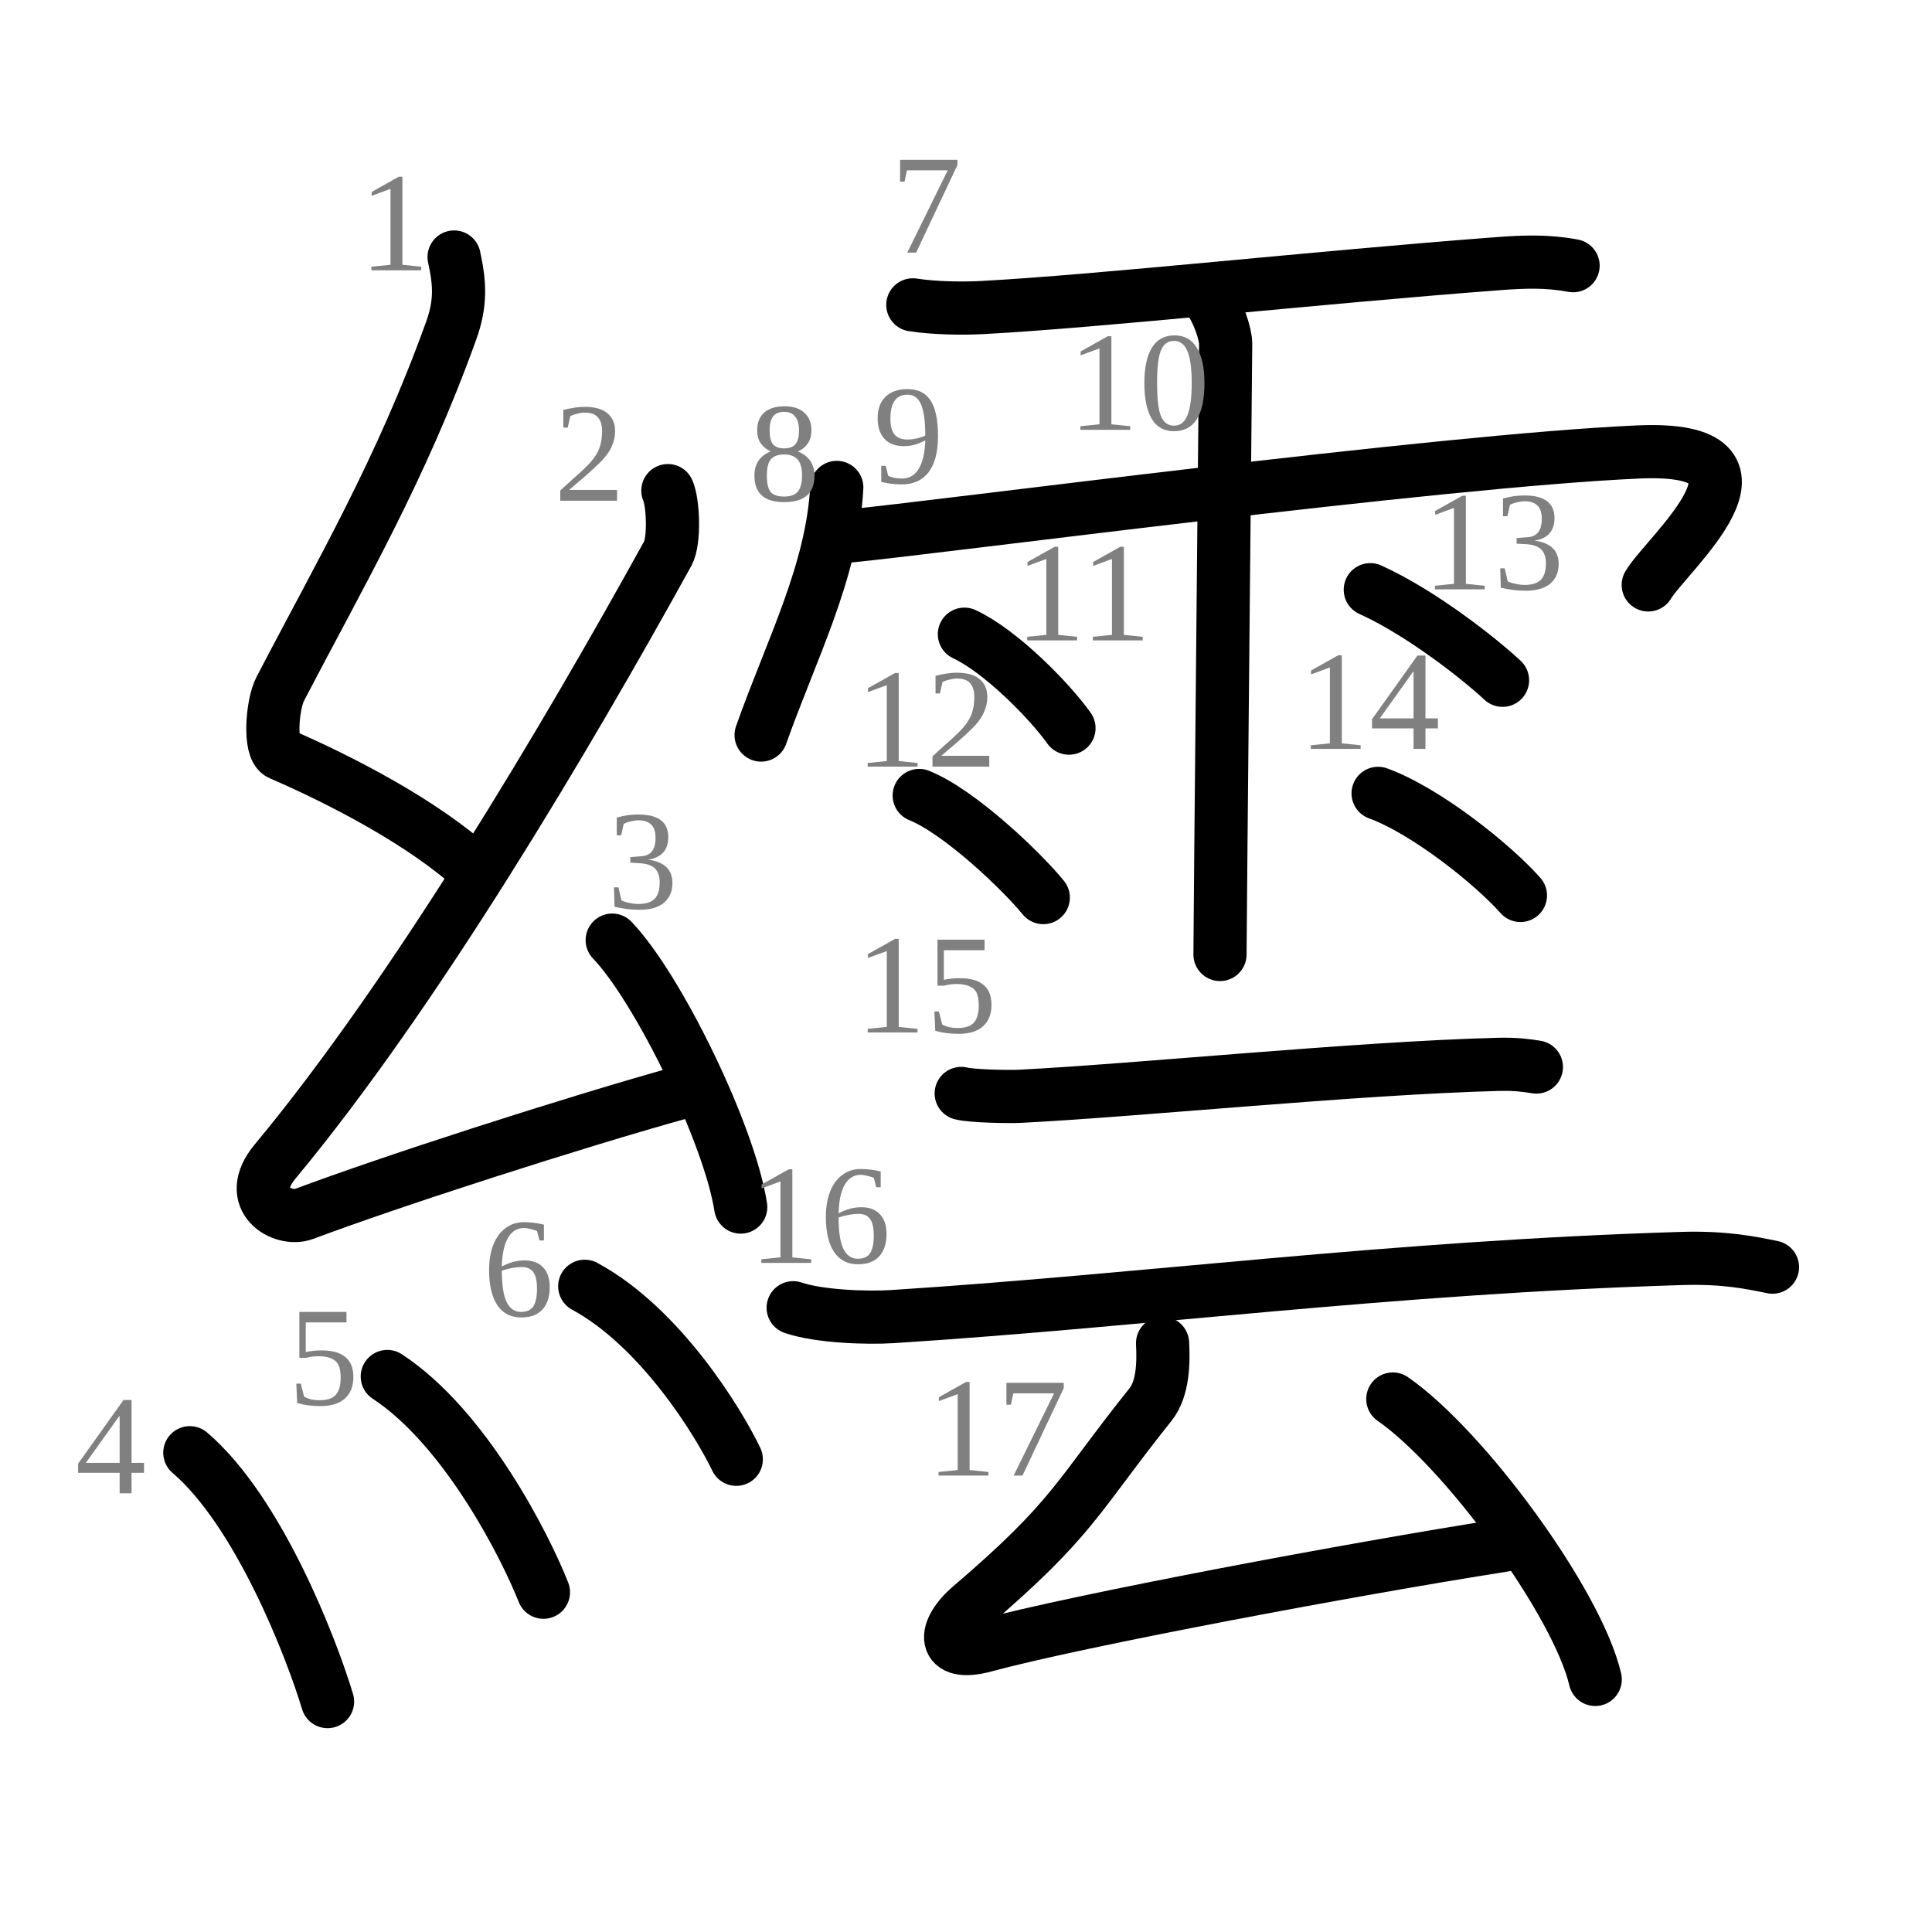
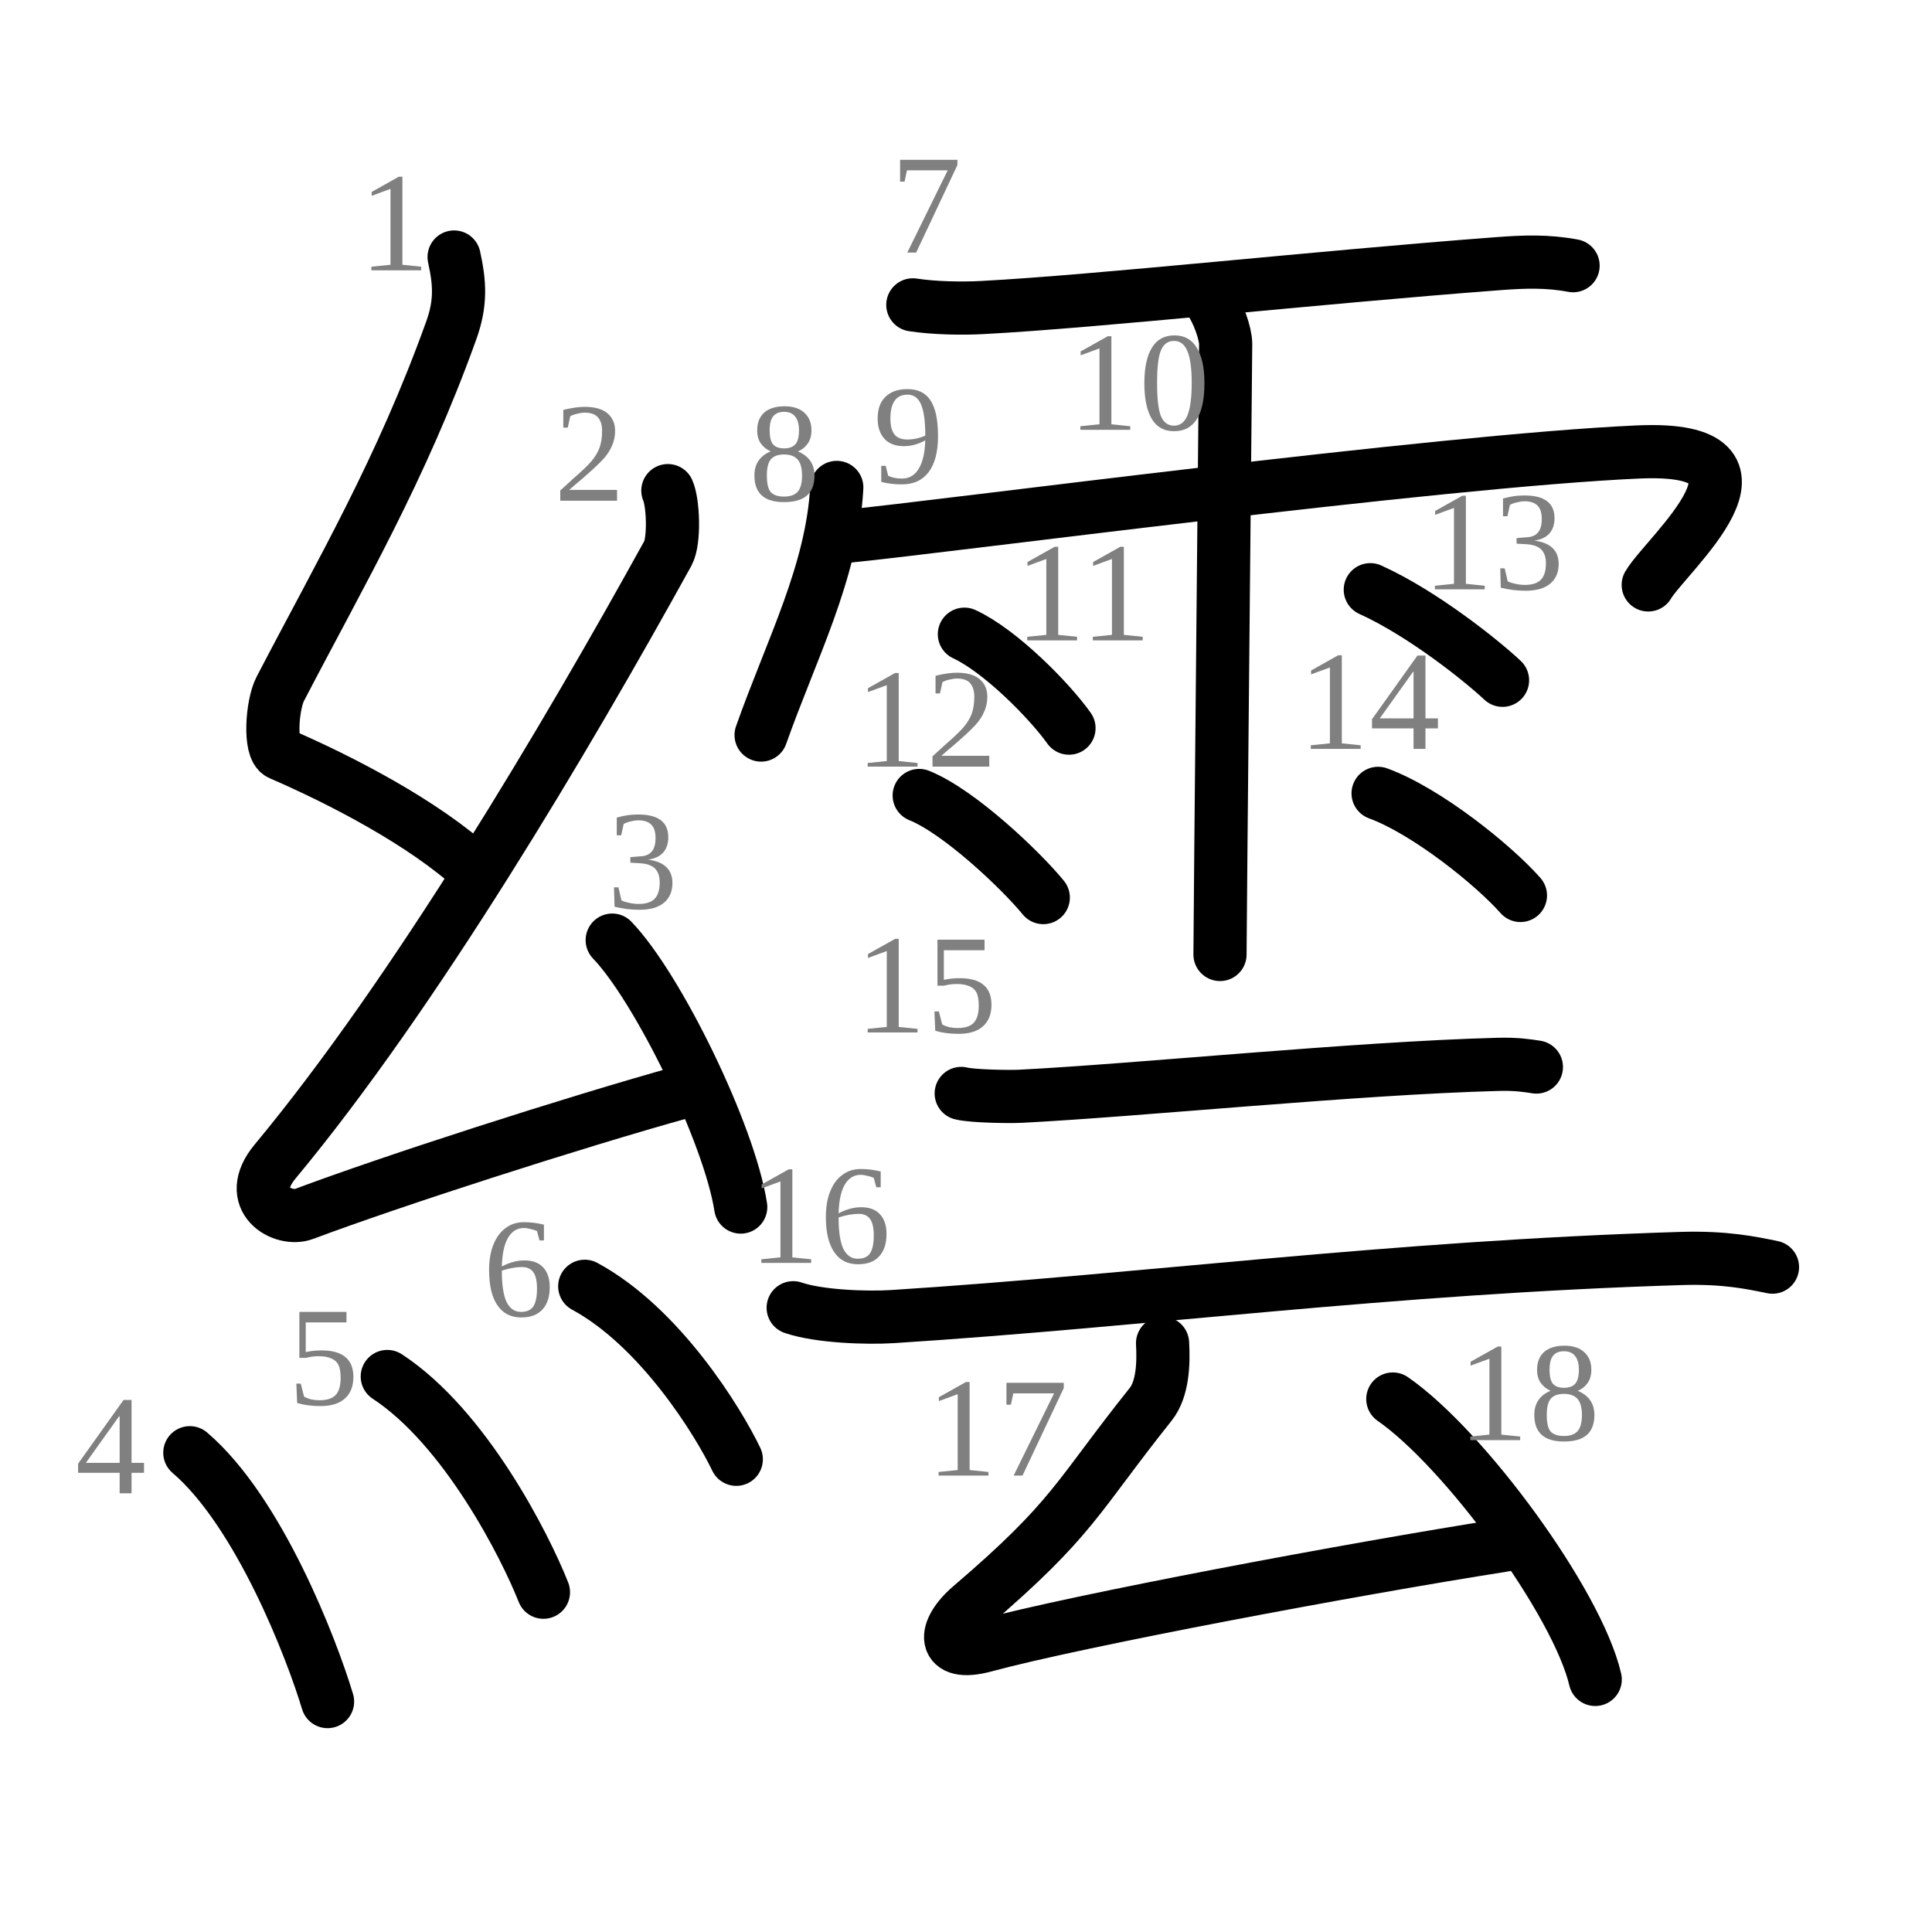
<svg xmlns="http://www.w3.org/2000/svg" xmlns:ns1="http://kanjivg.tagaini.net" width="109" height="109" viewBox="0 0 109 109">
  <g id="kvg:StrokePaths_07e67-Kaisho" style="fill:none;stroke:#000000;stroke-width:3;stroke-linecap:round;stroke-linejoin:round;">
    <g id="kvg:07e67-Kaisho" ns1:element="繧">
      <g id="kvg:07e67-Kaisho-g1" ns1:element="糸" ns1:variant="true" ns1:position="left" ns1:radical="general">
        <path id="kvg:07e67-Kaisho-s1" ns1:type="㇜" d="M25.62,14.5c0.32,1.46,0.4,2.58-0.16,4.14c-2.84,7.9-6.21,13.62-9.65,20.23c-0.46,0.89-0.64,3.38,0,3.66c3.38,1.46,8.12,3.9,11.02,6.58" />
        <path id="kvg:07e67-Kaisho-s2" ns1:type="㇜" d="M37.68,27.68c0.3,0.66,0.39,2.83,0,3.54C31.95,41.6,23.4,56.05,15.53,65.52c-1.81,2.17,0.45,3.41,1.62,2.97c4.93-1.85,15.15-5.15,21.48-6.91" />
        <path id="kvg:07e67-Kaisho-s3" ns1:type="㇔" d="M34.54,53.04c2.56,2.66,6.61,10.92,7.25,15.06" />
        <path id="kvg:07e67-Kaisho-s4" ns1:type="㇔" d="M10.71,81.96c3.89,3.32,6.87,11.04,7.77,14.04" />
        <path id="kvg:07e67-Kaisho-s5" ns1:type="㇔" d="M21.85,77.66c4.4,2.88,7.78,9.56,8.81,12.17" />
        <path id="kvg:07e67-Kaisho-s6" ns1:type="㇔" d="M32.99,72.57c4.27,2.31,7.55,7.67,8.55,9.76" />
      </g>
      <g id="kvg:07e67-Kaisho-g2" ns1:element="雲" ns1:position="right">
        <g id="kvg:07e67-Kaisho-g3" ns1:element="雨" ns1:variant="true" ns1:position="top">
          <path id="kvg:07e67-Kaisho-s7" ns1:type="㇐" d="M51.5,17.2c1.23,0.19,2.81,0.21,3.93,0.15C62,17,74.28,15.65,84.46,14.88c1.56-0.12,2.85-0.16,4.29,0.11" />
          <path id="kvg:07e67-Kaisho-s8" ns1:type="㇔/㇑" d="M47.21,27.5c-0.26,4.79-2.56,9.13-4.27,13.97" />
          <path id="kvg:07e67-Kaisho-s9" ns1:type="㇖b/㇆" d="M47.82,30.25C53,29.75,81.16,26,92.41,25.5c8.91-0.4,1.58,5.78,0.58,7.5" />
          <path id="kvg:07e67-Kaisho-s10" ns1:type="㇑" d="M68.18,16.84c0.54,0.71,0.97,1.99,0.97,2.56c0,0.57-0.32,32.88-0.32,34.45" />
          <path id="kvg:07e67-Kaisho-s11" ns1:type="㇔" d="M54.41,35.78c2.03,0.94,4.79,3.74,5.9,5.3" />
          <path id="kvg:07e67-Kaisho-s12" ns1:type="㇔" d="M51.86,44.88c2.27,0.91,5.77,4.25,7,5.76" />
          <path id="kvg:07e67-Kaisho-s13" ns1:type="㇔" d="M77.31,33.27c2.94,1.33,6.28,4,7.46,5.11" />
          <path id="kvg:07e67-Kaisho-s14" ns1:type="㇔" d="M77.75,44.76c2.76,1.01,6.53,4.06,8.03,5.76" />
        </g>
        <g id="kvg:07e67-Kaisho-g4" ns1:element="云" ns1:position="bottom">
          <g id="kvg:07e67-Kaisho-g5" ns1:element="二">
            <path id="kvg:07e67-Kaisho-s15" ns1:type="㇐" d="M54.23,61.69c0.62,0.16,2.71,0.19,3.33,0.16c6.69-0.34,18.94-1.59,26.94-1.8c1.04-0.03,1.67,0.07,2.18,0.15" />
            <path id="kvg:07e67-Kaisho-s16" ns1:type="㇐" d="M44.75,73.78c1.46,0.5,4.14,0.59,5.6,0.5c14.36-0.92,27.91-2.77,44.54-3.28c2.44-0.07,3.89,0.24,5.11,0.49" />
          </g>
          <g id="kvg:07e67-Kaisho-g6" ns1:element="厶">
            <path id="kvg:07e67-Kaisho-s17" ns1:type="㇜" d="M65.59,75.78c0.06,1.09,0.03,2.58-0.68,3.46c-4.19,5.25-4.3,6.39-10.15,11.39c-1.59,1.36-1.65,2.88,0.79,2.22c5.25-1.42,20.75-4.33,29.29-5.67" />
            <path id="kvg:07e67-Kaisho-s18" ns1:type="㇔" d="M78.58,78.93C82.61,81.72,88.99,90.41,90,94.75" />
          </g>
        </g>
      </g>
    </g>
  </g>
  <g id="kvg:StrokeNumbers_07e67-Kaisho" style="font-size:8;fill:#808080">
    <text transform="matrix(1 0 0 1 20.25 15.25)">1</text>
    <text transform="matrix(1 0 0 1 31.25 28.25)">2</text>
    <text transform="matrix(1 0 0 1 34.25 51.25)">3</text>
    <text transform="matrix(1 0 0 1 4.25 84.25)">4</text>
    <text transform="matrix(1 0 0 1 16.25 79.25)">5</text>
    <text transform="matrix(1 0 0 1 27.25 74.25)">6</text>
    <text transform="matrix(1 0 0 1 50.25 14.25)">7</text>
    <text transform="matrix(1 0 0 1 42.25 28.25)">8</text>
    <text transform="matrix(1 0 0 1 49.25 27.25)">9</text>
    <text transform="matrix(1 0 0 1 60.25 24.25)">10</text>
    <text transform="matrix(1 0 0 1 57.25 36.13)">11</text>
    <text transform="matrix(1 0 0 1 48.25 43.25)">12</text>
    <text transform="matrix(1 0 0 1 80.25 33.25)">13</text>
    <text transform="matrix(1 0 0 1 73.25 42.25)">14</text>
    <text transform="matrix(1 0 0 1 48.25 58.25)">15</text>
    <text transform="matrix(1 0 0 1 42.25 71.25)">16</text>
    <text transform="matrix(1 0 0 1 52.25 83.25)">17</text>
+     <text transform="matrix(1 0 0 1 82.25 81.25)">18</text>
  </g>
</svg>
